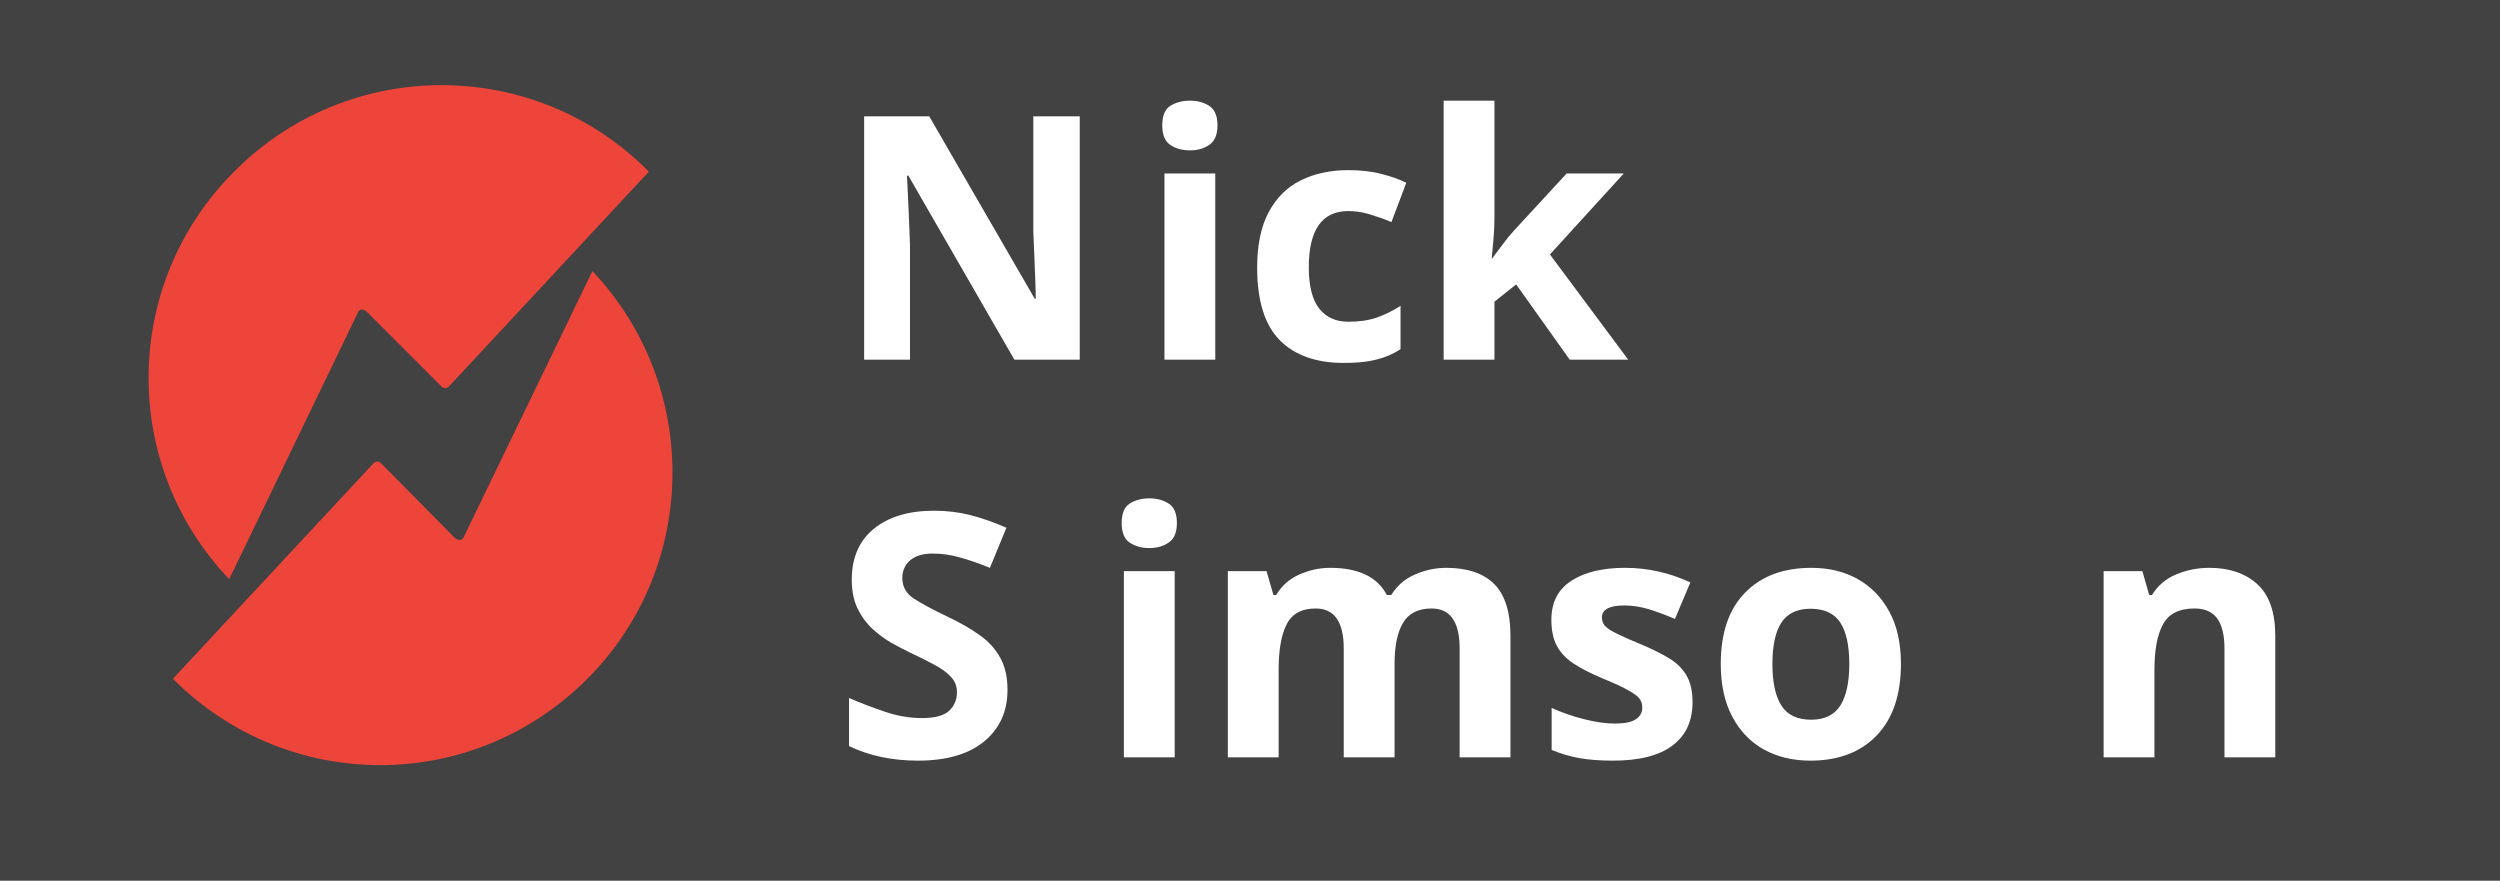
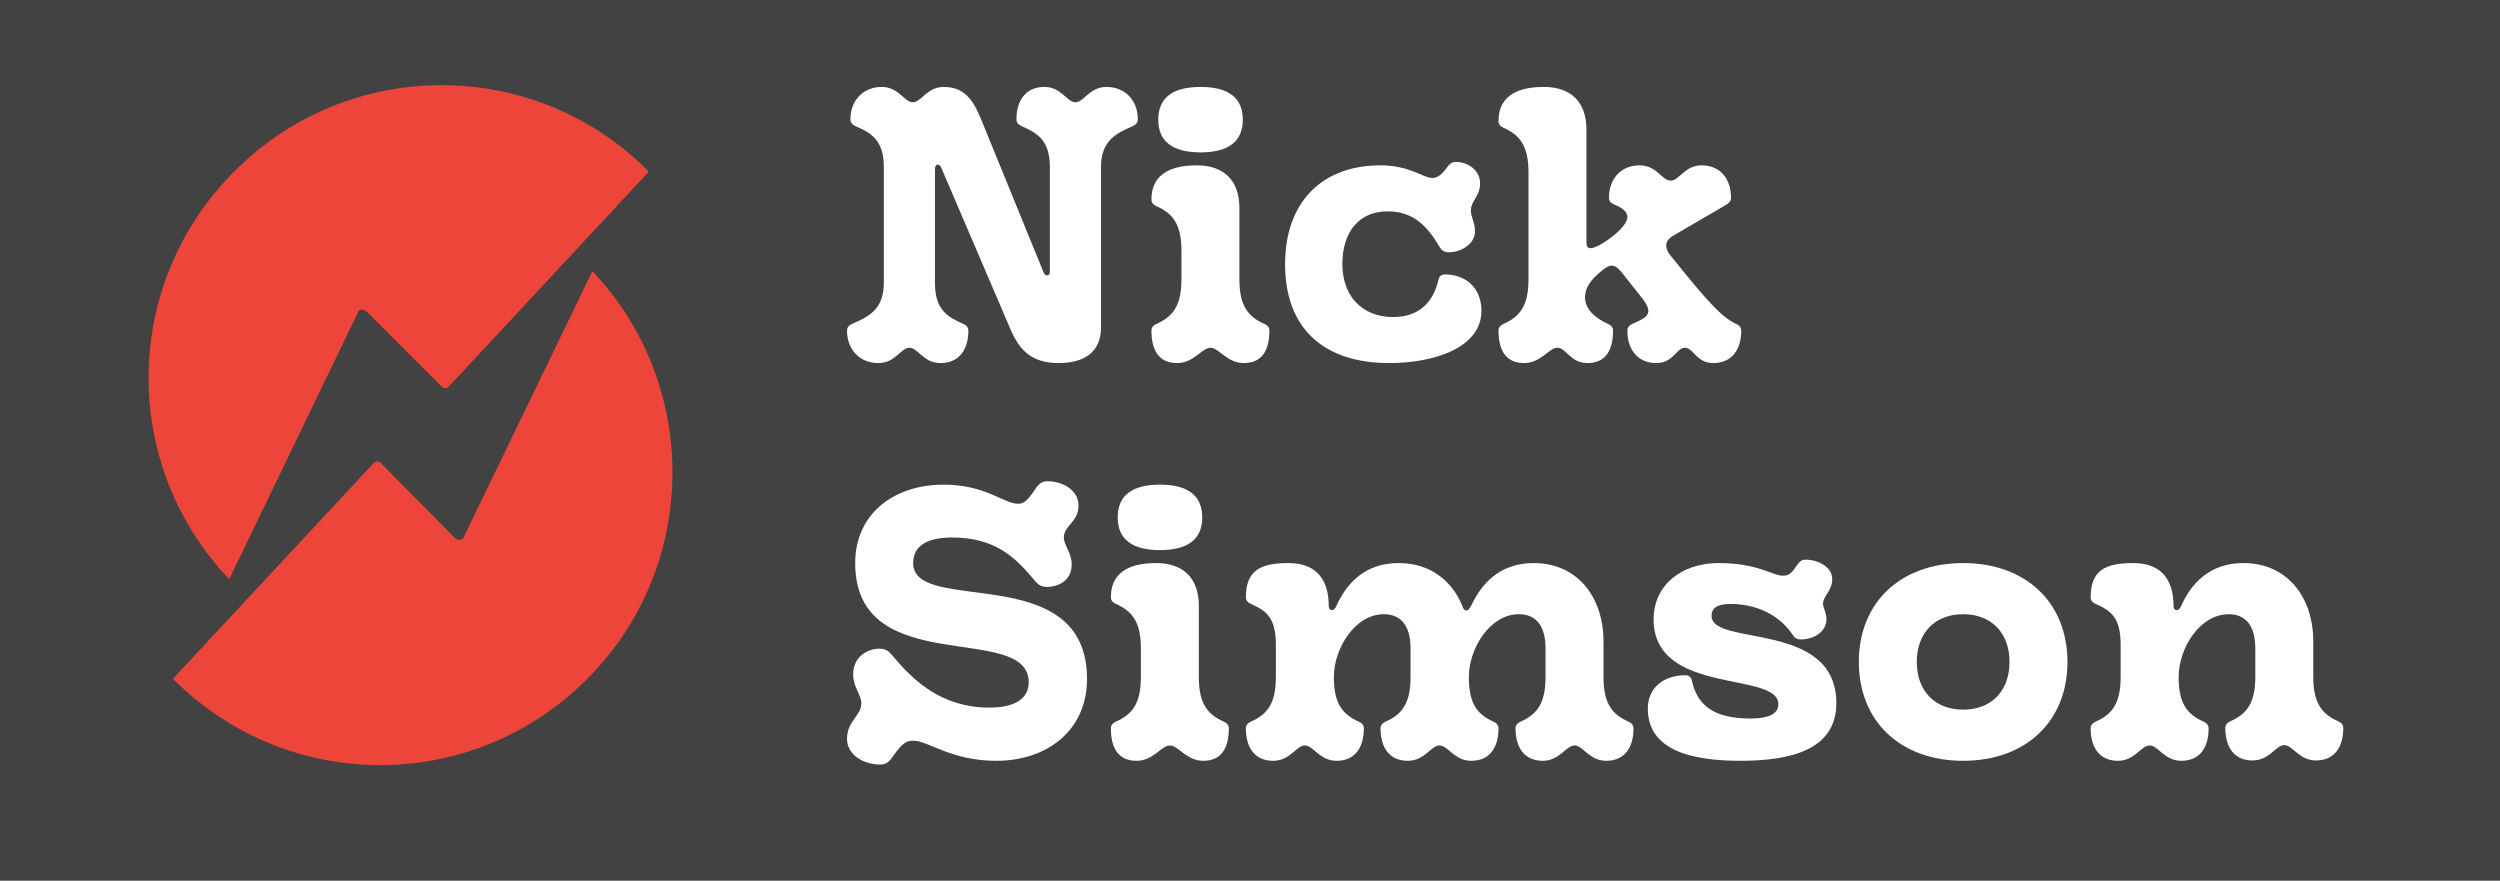
- <svg xmlns="http://www.w3.org/2000/svg" width="100%" height="100%" viewBox="0 0 88 31" version="1.1" xml:space="preserve" style="fill-rule:evenodd;clip-rule:evenodd;stroke-linejoin:round;stroke-miterlimit:2;">
-   <rect x="0" y="0" width="88" height="31" style="fill:#424242;" />
-   <g id="Layer_1-2">
-     <g id="Layer_1-21">
-       <path d="M22.825,6.027c-4.007,-4.039 -10.551,-4.039 -14.569,0c-3.966,3.945 -4.039,10.321 -0.188,14.36l4.529,-9.382c0.042,-0.136 0.188,-0.136 0.303,-0.042l2.63,2.63c0.094,0.094 0.188,0.094 0.282,0l7.013,-7.535l0,-0.031Z" style="fill:#ee453b;fill-rule:nonzero;" />
-       <path d="M6.096,23.903c4.039,4.039 10.53,4.039 14.569,0c3.945,-3.945 4.007,-10.321 0.188,-14.36l-4.529,9.361c-0.042,0.115 -0.188,0.136 -0.303,0.042l-2.599,-2.63c-0.094,-0.094 -0.188,-0.094 -0.282,0l-7.034,7.556l0,0.021l-0.01,0.01Z" style="fill:#ee453b;fill-rule:nonzero;" />
-     </g>
-   </g>
-   <g transform="matrix(0.61873,0,0,0.61873,11.39158,1.522654)">
-     <text x="29px" y="18px" style="font-family:'Dinger-Bold', 'Dinger';font-weight:700;font-size:19.395px;fill:#fff;">N<tspan x="46.319px " y="18px ">i</tspan>ck</text>
-     <g transform="matrix(19.39457,0,0,19.39457,115.0925,40.627)" />
-     <text x="29px" y="40.627px" style="font-family:'Dinger-Bold', 'Dinger';font-weight:700;font-size:19.395px;fill:#fff;">S<tspan x="44.011px " y="40.627px ">i</tspan>mso<tspan x="99.751px " y="40.627px ">n</tspan>
-     </text>
+ <svg xmlns="http://www.w3.org/2000/svg" clip-rule="evenodd" fill-rule="evenodd" stroke-linejoin="round" stroke-miterlimit="2" viewBox="0 0 88 31">
+   <path d="m0 0h88v31h-88z" fill="#424242" />
+   <g fill-rule="nonzero">
+     <path d="m22.825 6.027c-4.007-4.039-10.551-4.039-14.569 0-3.966 3.945-4.039 10.321-.188 14.36l4.529-9.382c.042-.136.188-.136.303-.042l2.63 2.63c.094.094.188.094.282 0l7.013-7.535z" fill="#ee453b" />
+     <path d="m6.096 23.903c4.039 4.039 10.53 4.039 14.569 0 3.945-3.945 4.007-10.321.188-14.36l-4.529 9.361c-.042.115-.188.136-.303.042l-2.599-2.63c-.094-.094-.188-.094-.282 0l-7.034 7.556v.021z" fill="#ee453b" />
+     <path d="m33.223 3.06c-.6 0-.792.54-1.092.54s-.492-.54-1.092-.54c-.66 0-1.104.48-1.104 1.14 0 .12.072.192.18.24.54.24.996.48.996 1.44v4.08c0 .96-.576 1.2-1.116 1.44-.108.048-.18.12-.18.24 0 .66.444 1.14 1.104 1.14.6 0 .792-.54 1.092-.54s.492.54 1.092.54c.66 0 .984-.48.984-1.14 0-.12-.072-.192-.18-.24-.54-.24-.996-.48-.996-1.44v-4.02c0-.168.144-.204.216-.048l2.448 5.712c.3.696.72 1.176 1.68 1.176.888 0 1.5-.36 1.5-1.26v-5.64c0-.96.576-1.2 1.116-1.44.108-.048.18-.12.18-.24 0-.66-.444-1.14-1.104-1.14-.6 0-.792.54-1.092.54s-.492-.54-1.092-.54c-.66 0-.984.48-.984 1.14 0 .12.072.192.18.24.54.24.996.48.996 1.44v3.684c0 .168-.156.168-.216.036l-2.16-5.292c-.252-.612-.516-1.248-1.356-1.248z" fill="#fff" />
+     <path d="m43.627 9.84v-2.52c0-.96-.54-1.5-1.5-1.5-1.056 0-1.596.408-1.596 1.2 0 .12.072.192.18.24.54.24.876.6.876 1.56v1.02c0 .96-.336 1.32-.876 1.56-.108.048-.18.12-.18.24 0 .66.24 1.14.9 1.14.6 0 .876-.54 1.176-.54s.576.54 1.176.54c.66 0 .9-.48.9-1.14 0-.12-.072-.192-.18-.24-.54-.24-.876-.6-.876-1.56zm-1.368-6.78c-.984 0-1.488.384-1.488 1.152s.504 1.152 1.488 1.152 1.488-.384 1.488-1.152-.504-1.152-1.488-1.152z" fill="#fff" />
+     <path d="m47.251 9.3c0-1.152.6-1.86 1.584-1.86.852 0 1.356.432 1.836 1.248.072.12.144.192.348.192.36 0 .9-.264.9-.732 0-.336-.144-.492-.144-.744 0-.336.324-.492.324-.948 0-.468-.432-.756-.852-.756-.132 0-.216.06-.312.192-.204.276-.336.372-.528.372-.3 0-.792-.444-1.812-.444-2.088 0-3.36 1.32-3.36 3.48 0 2.28 1.38 3.48 3.66 3.48 1.656 0 3.252-.576 3.252-1.836 0-.78-.516-1.284-1.296-1.284-.096 0-.192.06-.216.18-.18.828-.72 1.32-1.596 1.32-1.116 0-1.788-.768-1.788-1.86z" fill="#fff" />
+     <path d="m54.823 12.24c.3 0 .456.54 1.056.54.66 0 .9-.48.9-1.14 0-.12-.072-.192-.18-.24-.54-.24-.804-.588-.804-.912v-.06c.012-.276.144-.552.648-.948.24-.18.384-.192.612.072l.732.924c.444.564.216.684-.324.924-.108.048-.18.12-.18.24 0 .66.36 1.14 1.02 1.14.6 0 .708-.54 1.008-.54s.396.54.996.54c.66 0 .984-.48.984-1.14 0-.12-.072-.192-.18-.24-.48-.216-.972-.732-2.352-2.46-.168-.24-.156-.48.144-.648l1.812-1.056c.12-.072.216-.132.216-.276 0-.66-.372-1.14-1.032-1.14-.6 0-.792.54-1.092.54s-.492-.54-1.092-.54c-.66 0-1.08.48-1.08 1.14 0 .12.06.18.168.228.288.12.48.252.48.456 0 .396-1.02 1.092-1.284 1.092-.132 0-.156-.072-.156-.228v-3.948c0-.96-.54-1.5-1.5-1.5-1.056 0-1.596.408-1.596 1.2 0 .12.072.192.18.24.54.24.876.6.876 1.56v3.78c0 .96-.336 1.32-.876 1.56-.108.048-.18.12-.18.24 0 .66.24 1.14.9 1.14.6 0 .876-.54 1.176-.54z" fill="#fff" />
+     <path d="m33.211 17.06c1.5 0 2.112.672 2.628.672.192 0 .324-.096.612-.528.12-.18.228-.264.42-.264.552 0 1.092.324 1.092.852 0 .588-.516.708-.516 1.128 0 .276.276.528.276.948 0 .612-.528.792-.876.792-.252 0-.348-.132-.48-.288-.636-.756-1.344-1.452-2.856-1.452-.804 0-1.368.252-1.368.9 0 1.86 6.12-.144 6.12 4.08 0 1.8-1.392 2.88-3.192 2.88-1.608 0-2.388-.708-2.928-.708-.24 0-.384.084-.72.564-.132.192-.24.276-.444.276-.588 0-1.164-.348-1.164-.9 0-.636.504-.816.504-1.26 0-.288-.288-.564-.288-1.02 0-.648.552-.9.924-.9.276 0 .372.144.516.312.672.792 1.656 1.764 3.36 1.764.84 0 1.38-.288 1.38-.888 0-2.16-6.108-.06-6.108-4.2 0-1.74 1.368-2.76 3.108-2.76z" fill="#fff" />
+     <path d="m42.199 23.84v-2.52c0-.96-.54-1.5-1.5-1.5-1.056 0-1.596.408-1.596 1.2 0 .12.072.192.18.24.54.24.876.6.876 1.56v1.02c0 .96-.336 1.32-.876 1.56-.108.048-.18.12-.18.24 0 .66.24 1.14.9 1.14.6 0 .876-.54 1.176-.54s.576.54 1.176.54c.66 0 .9-.48.9-1.14 0-.12-.072-.192-.18-.24-.54-.24-.876-.6-.876-1.56zm-1.368-6.78c-.984 0-1.488.384-1.488 1.152s.504 1.152 1.488 1.152 1.488-.384 1.488-1.152-.504-1.152-1.488-1.152z" fill="#fff" />
+     <path d="m46.771 21.32c0-.72-.276-1.5-1.416-1.5-.96 0-1.5.24-1.5 1.2 0 .12.072.192.18.24.54.24.876.48.876 1.44v1.14c0 .96-.336 1.32-.876 1.56-.108.048-.18.12-.18.24 0 .66.3 1.14.96 1.14.6 0 .816-.54 1.116-.54s.516.54 1.116.54c.66 0 .96-.48.96-1.14 0-.12-.072-.192-.18-.24-.54-.24-.876-.6-.876-1.56 0-1.02.744-2.22 1.764-2.22.576 0 .936.384.936 1.2v1.02c0 .96-.336 1.32-.876 1.56-.108.048-.18.12-.18.24 0 .66.3 1.14.96 1.14.6 0 .816-.54 1.116-.54s.516.54 1.116.54c.66 0 .96-.48.96-1.14 0-.12-.072-.192-.18-.24-.54-.24-.864-.6-.864-1.56 0-1.02.744-2.22 1.764-2.22.576 0 .936.384.936 1.2v1.02c0 .96-.336 1.32-.876 1.56-.108.048-.18.12-.18.24 0 .66.3 1.14.96 1.14.6 0 .816-.54 1.116-.54s.516.54 1.116.54c.66 0 .96-.48.96-1.14 0-.12-.072-.192-.18-.24-.54-.24-.876-.6-.876-1.56v-1.26c0-1.572-.924-2.76-2.46-2.76-1.056 0-1.728.576-2.124 1.356l-.036.072c-.084.156-.132.24-.204.24s-.108-.048-.144-.156c-.372-.912-1.152-1.512-2.244-1.512-1.152 0-1.824.672-2.208 1.548-.048.072-.084.108-.132.108-.072 0-.12-.048-.12-.156z" fill="#fff" />
+     <path d="m61.267 26.78c-1.656 0-3.264-.336-3.264-1.836 0-.732.552-1.176 1.332-1.176.096 0 .192.06.216.18.18.828.708 1.344 2.064 1.344.6 0 .984-.144.984-.504 0-1.176-4.392-.288-4.392-2.988 0-1.188.96-1.98 2.292-1.98 1.392 0 1.884.444 2.256.444.24 0 .312-.096.528-.408.072-.096.144-.156.264-.156.48 0 .948.276.948.684s-.324.612-.324.852c0 .18.12.312.12.564 0 .42-.42.708-.9.708-.18 0-.24-.084-.3-.18-.552-.804-1.44-1.068-2.16-1.068-.396 0-.684.084-.684.42 0 1.092 4.392.144 4.392 3.072 0 1.644-1.608 2.028-3.372 2.028z" fill="#fff" />
+     <path d="m69.103 19.82c2.208 0 3.672 1.392 3.672 3.48s-1.464 3.48-3.672 3.48-3.672-1.392-3.672-3.48 1.464-3.48 3.672-3.48zm0 5.16c.984 0 1.632-.648 1.632-1.68s-.648-1.68-1.632-1.68-1.632.648-1.632 1.68.648 1.68 1.632 1.68z" fill="#fff" />
+     <path d="m76.507 21.32c0-.72-.276-1.5-1.416-1.5-.96 0-1.5.24-1.5 1.2 0 .12.072.192.18.24.54.24.876.48.876 1.44v1.14c0 .96-.336 1.32-.876 1.56-.108.048-.18.12-.18.24 0 .66.3 1.14.96 1.14.6 0 .816-.54 1.116-.54s.516.54 1.116.54c.66 0 .96-.48.96-1.14 0-.12-.072-.192-.18-.24-.54-.24-.876-.6-.876-1.56 0-1.02.744-2.22 1.764-2.22.576 0 .936.384.936 1.2v1.008c0 .96-.336 1.32-.876 1.56-.108.048-.18.12-.18.24 0 .66.3 1.14.96 1.14.6 0 .816-.54 1.116-.54s.516.54 1.116.54c.66 0 .96-.48.96-1.14 0-.12-.072-.192-.18-.24-.54-.24-.876-.6-.876-1.56v-1.248c0-1.572-.924-2.76-2.46-2.76-1.152 0-1.824.672-2.208 1.548-.048.072-.084.108-.132.108-.072 0-.12-.048-.12-.156z" fill="#fff" />
  </g>
</svg>
